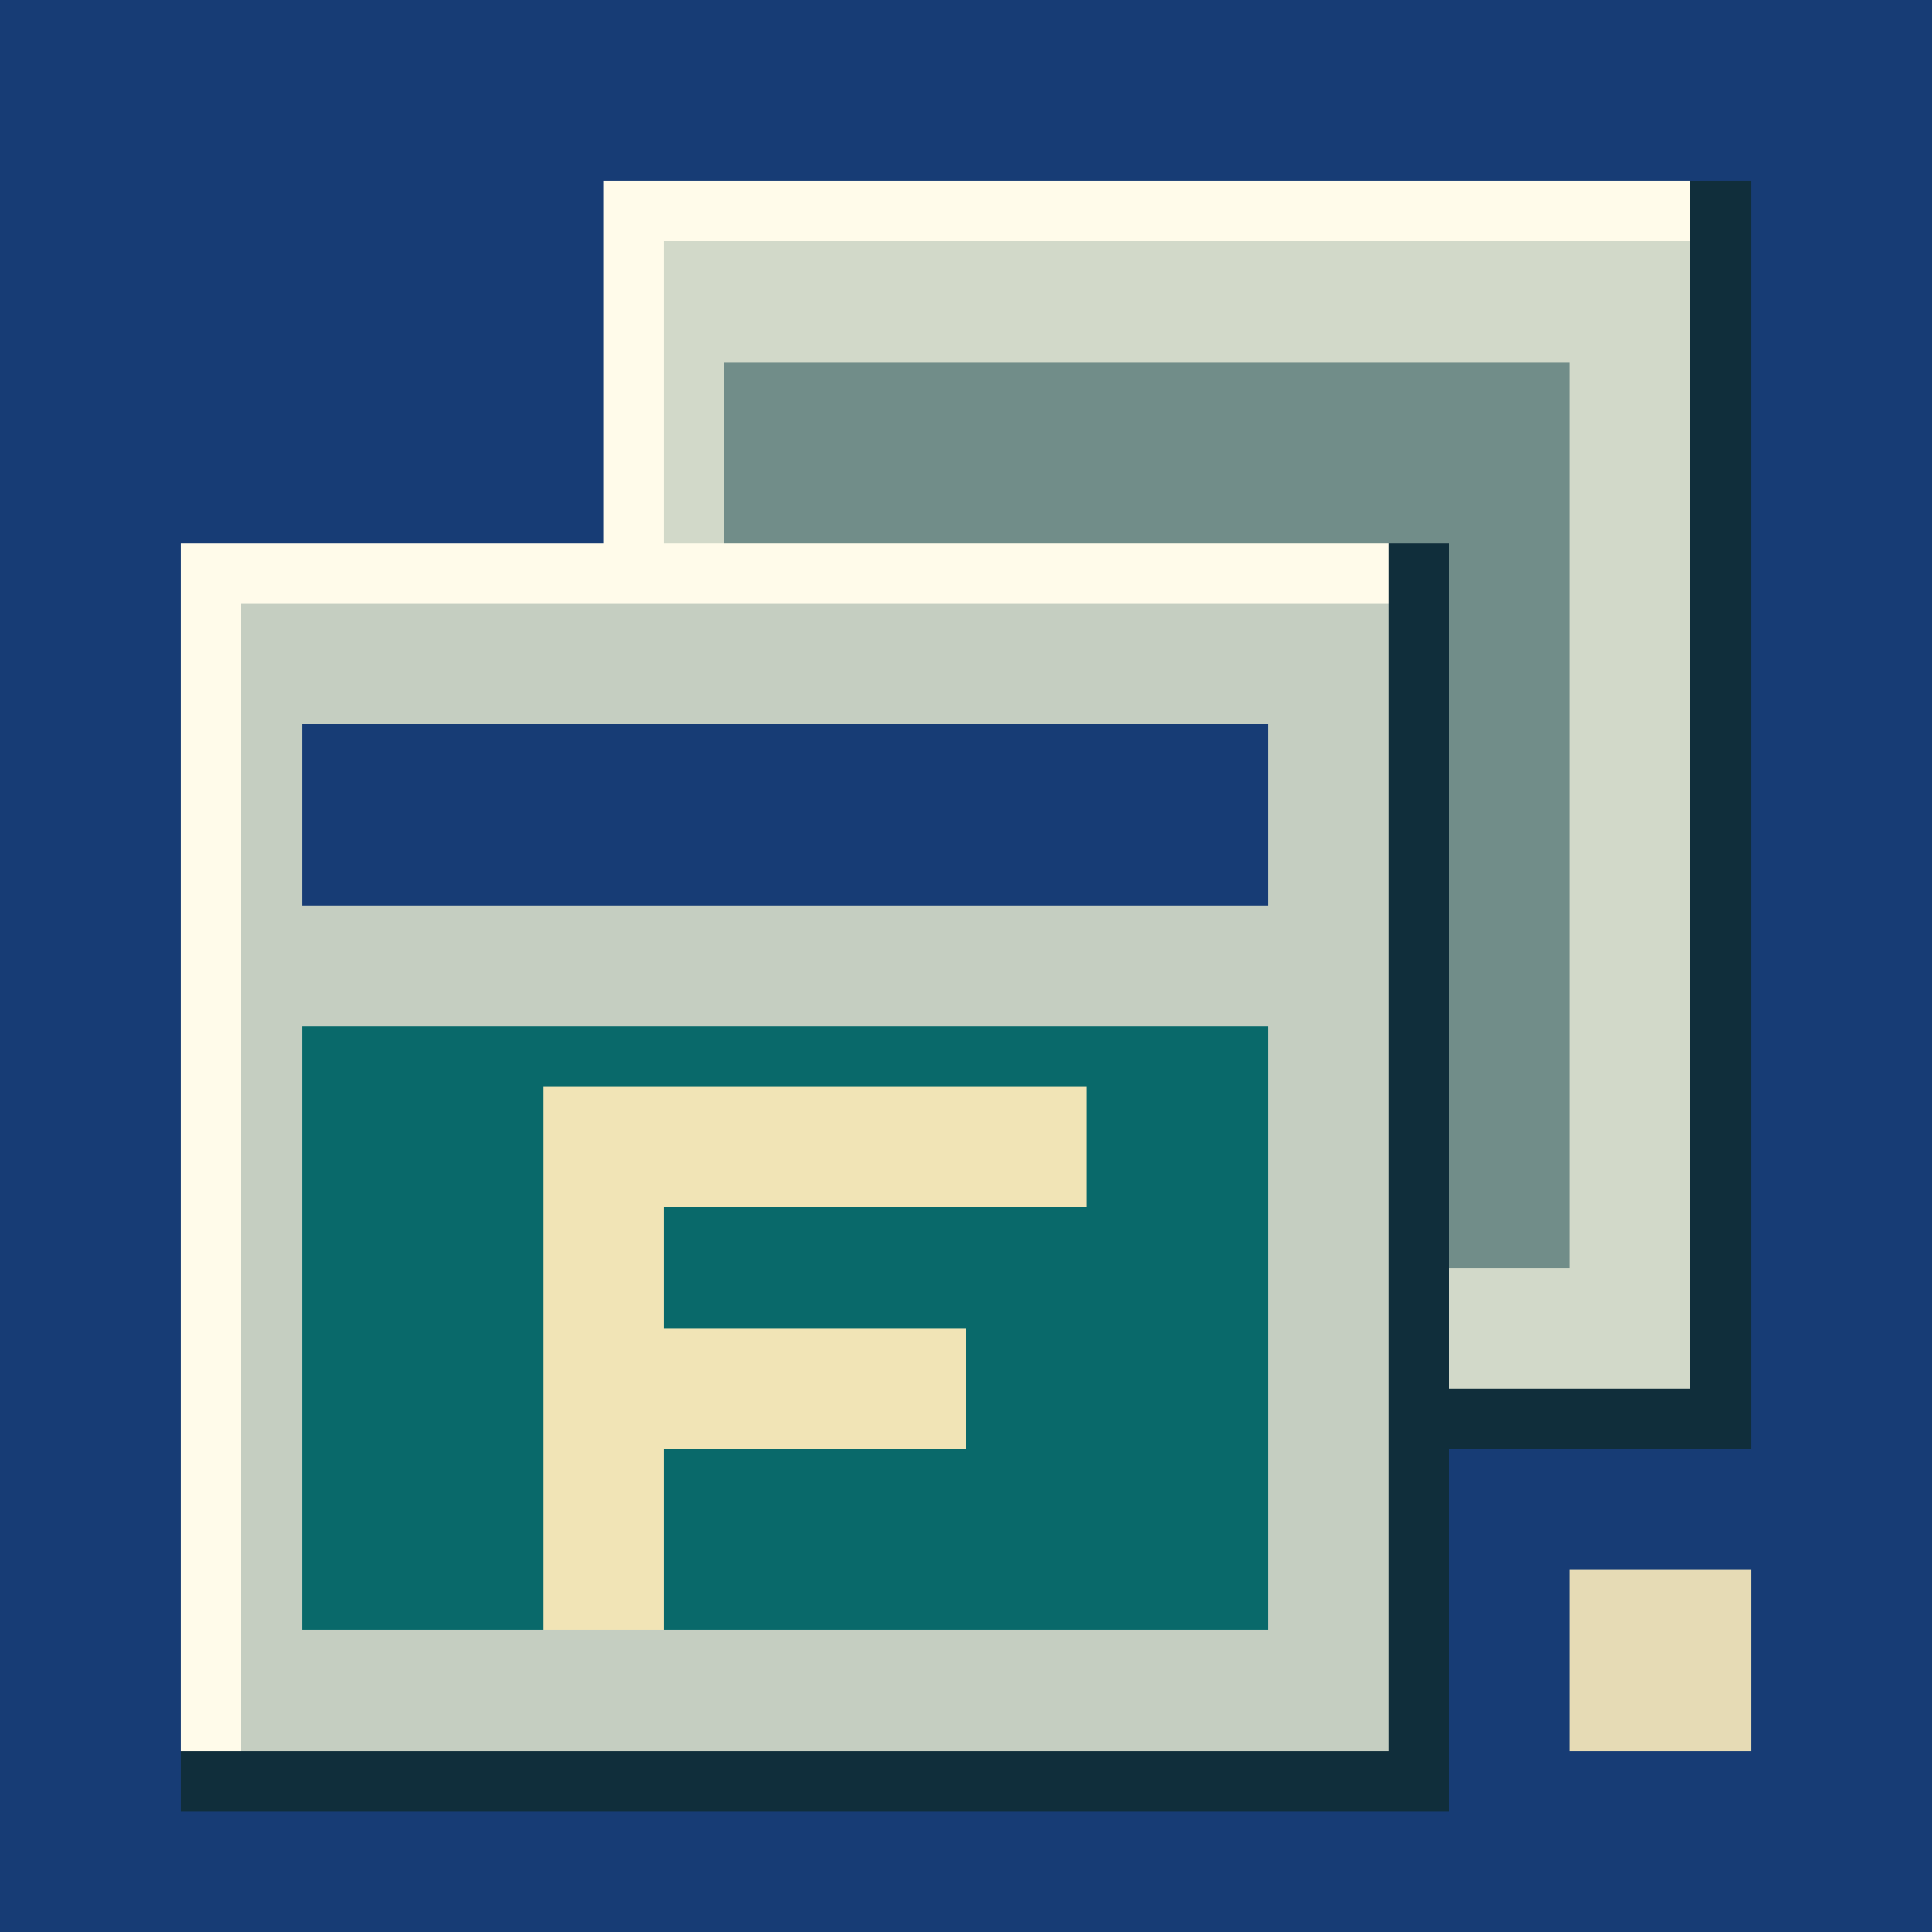
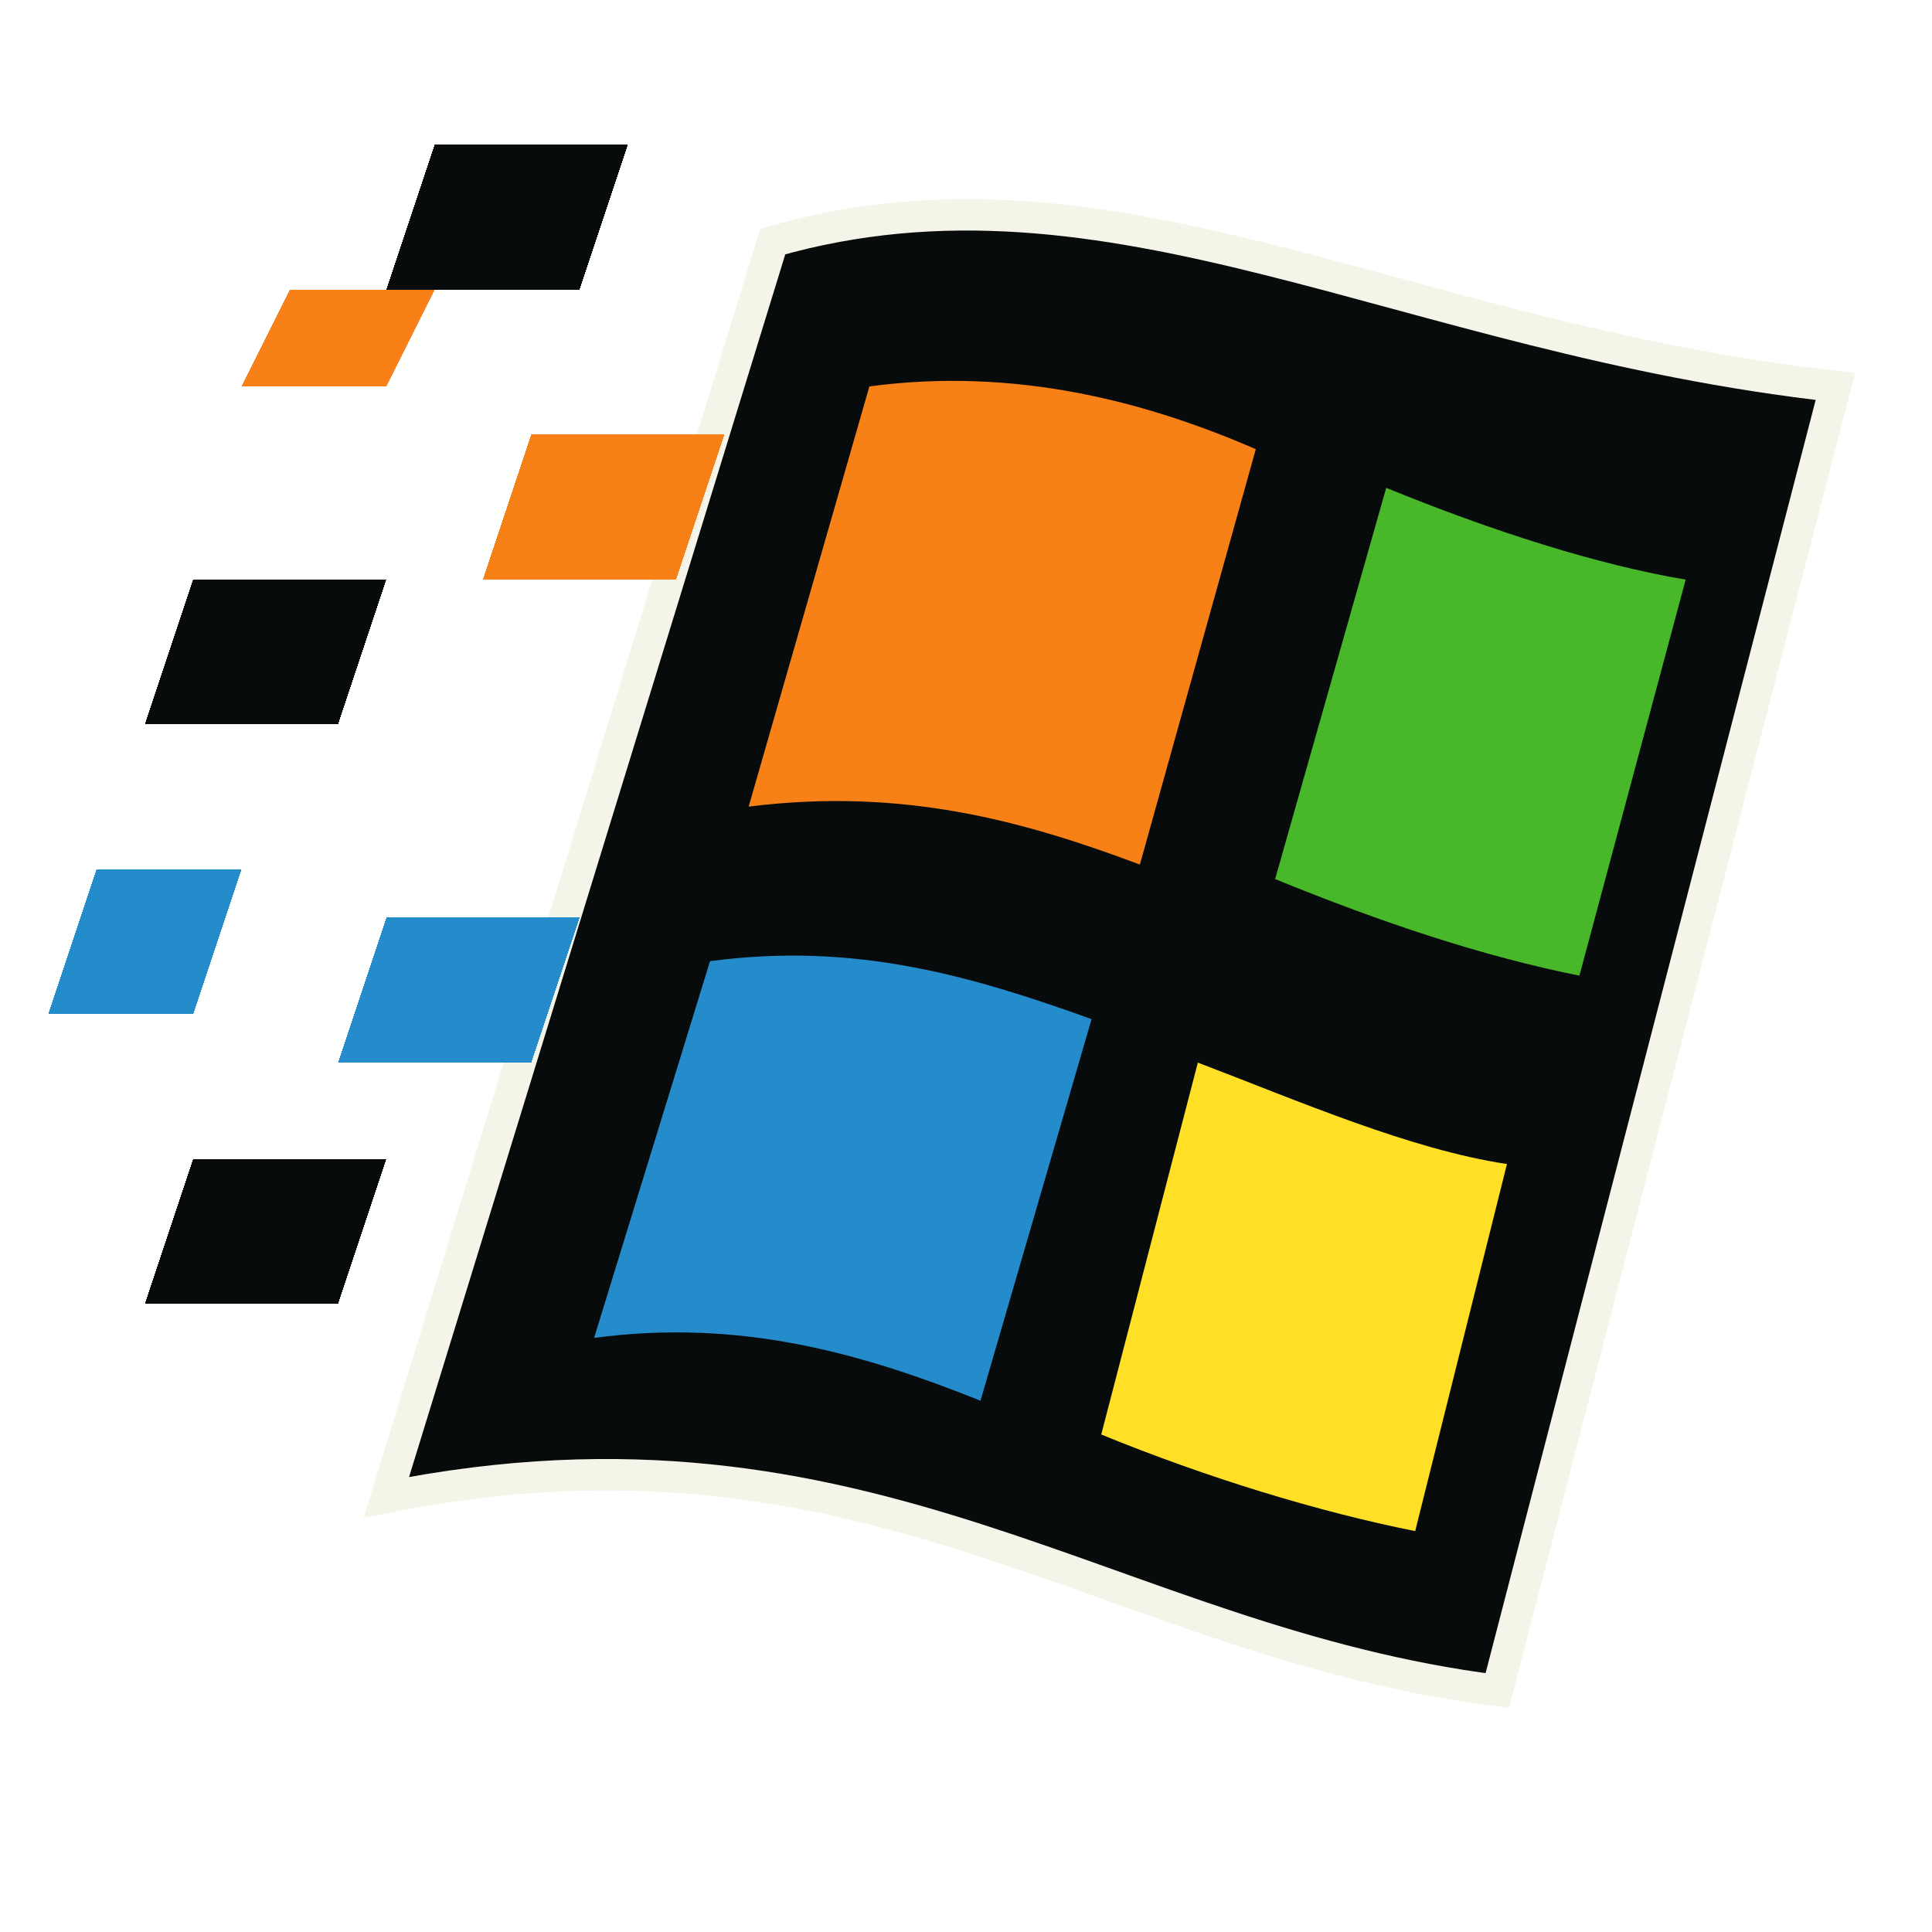
- <svg xmlns="http://www.w3.org/2000/svg" viewBox="0 0 32 32" shape-rendering="crispEdges">
-   <path fill="#173c75" d="M0 0h32v32H0z" />
-   <path fill="#102e3b" d="M10 3h19v21H10z" />
-   <path fill="#d2d9c9" d="M10 3h18v20H10z" />
-   <path fill="#fffbea" d="M10 3h18v1H11v19h-1z" />
-   <path fill="#718d89" d="M12 6h14v15H12z" />
-   <path fill="#102e3b" d="M3 9h21v21H3z" />
-   <path fill="#c5cec1" d="M3 9h20v20H3z" />
-   <path fill="#fffbea" d="M3 9h20v1H4v19H3z" />
-   <path fill="#173c75" d="M5 12h16v3H5z" />
-   <path fill="#09696a" d="M5 17h16v10H5z" />
-   <path fill="#f1e4b6" d="M9 18h9v2h-7v2h5v2h-5v3H9z" />
-   <path fill="#e6dbb5" d="M26 26h3v3h-3z" />
+ <svg xmlns="http://www.w3.org/2000/svg" viewBox="0 0 40 40">
+   <path fill="#080b0c" stroke="#f4f4e8" stroke-width=".65" d="M16 5C23 3 29 7 38 8L31 35C23 34 18 29 8 31Z" />
+   <path fill="#f78017" d="M18 8c3-.4 5.7.3 8 1.3l-2.4 8.6c-2.4-.9-4.9-1.6-8.1-1.2Z" />
+   <path fill="#48b82a" d="M28.7 10.1c2.2.9 4.4 1.6 6.2 1.9l-2.2 8.2c-2-.4-4.1-1.1-6.3-2Z" />
+   <path fill="#258ccc" d="M14.7 19.9c3-.4 5.4.3 7.9 1.2L20.3 29c-2.5-1-5-1.7-8-1.3Z" />
+   <path fill="#ffe027" d="M24.8 22c2.1.8 4.4 1.8 6.4 2.1l-1.9 7.6c-2-.4-4.3-1.1-6.5-2Z" />
+   <g shape-rendering="crispEdges">
+     <path fill="#080b0c" d="M9 3h4l-1 3H8Zm-5 9h4l-1 3H3ZM4 24h4l-1 3H3Z" />
+     <path fill="#f78017" d="M11 9h4l-1 3h-4ZM6 6h3L8 8H5Z" />
+     <path fill="#258ccc" d="M8 19h4l-1 3H7ZM2 18h3l-1 3H1Z" />
+   </g>
</svg>
